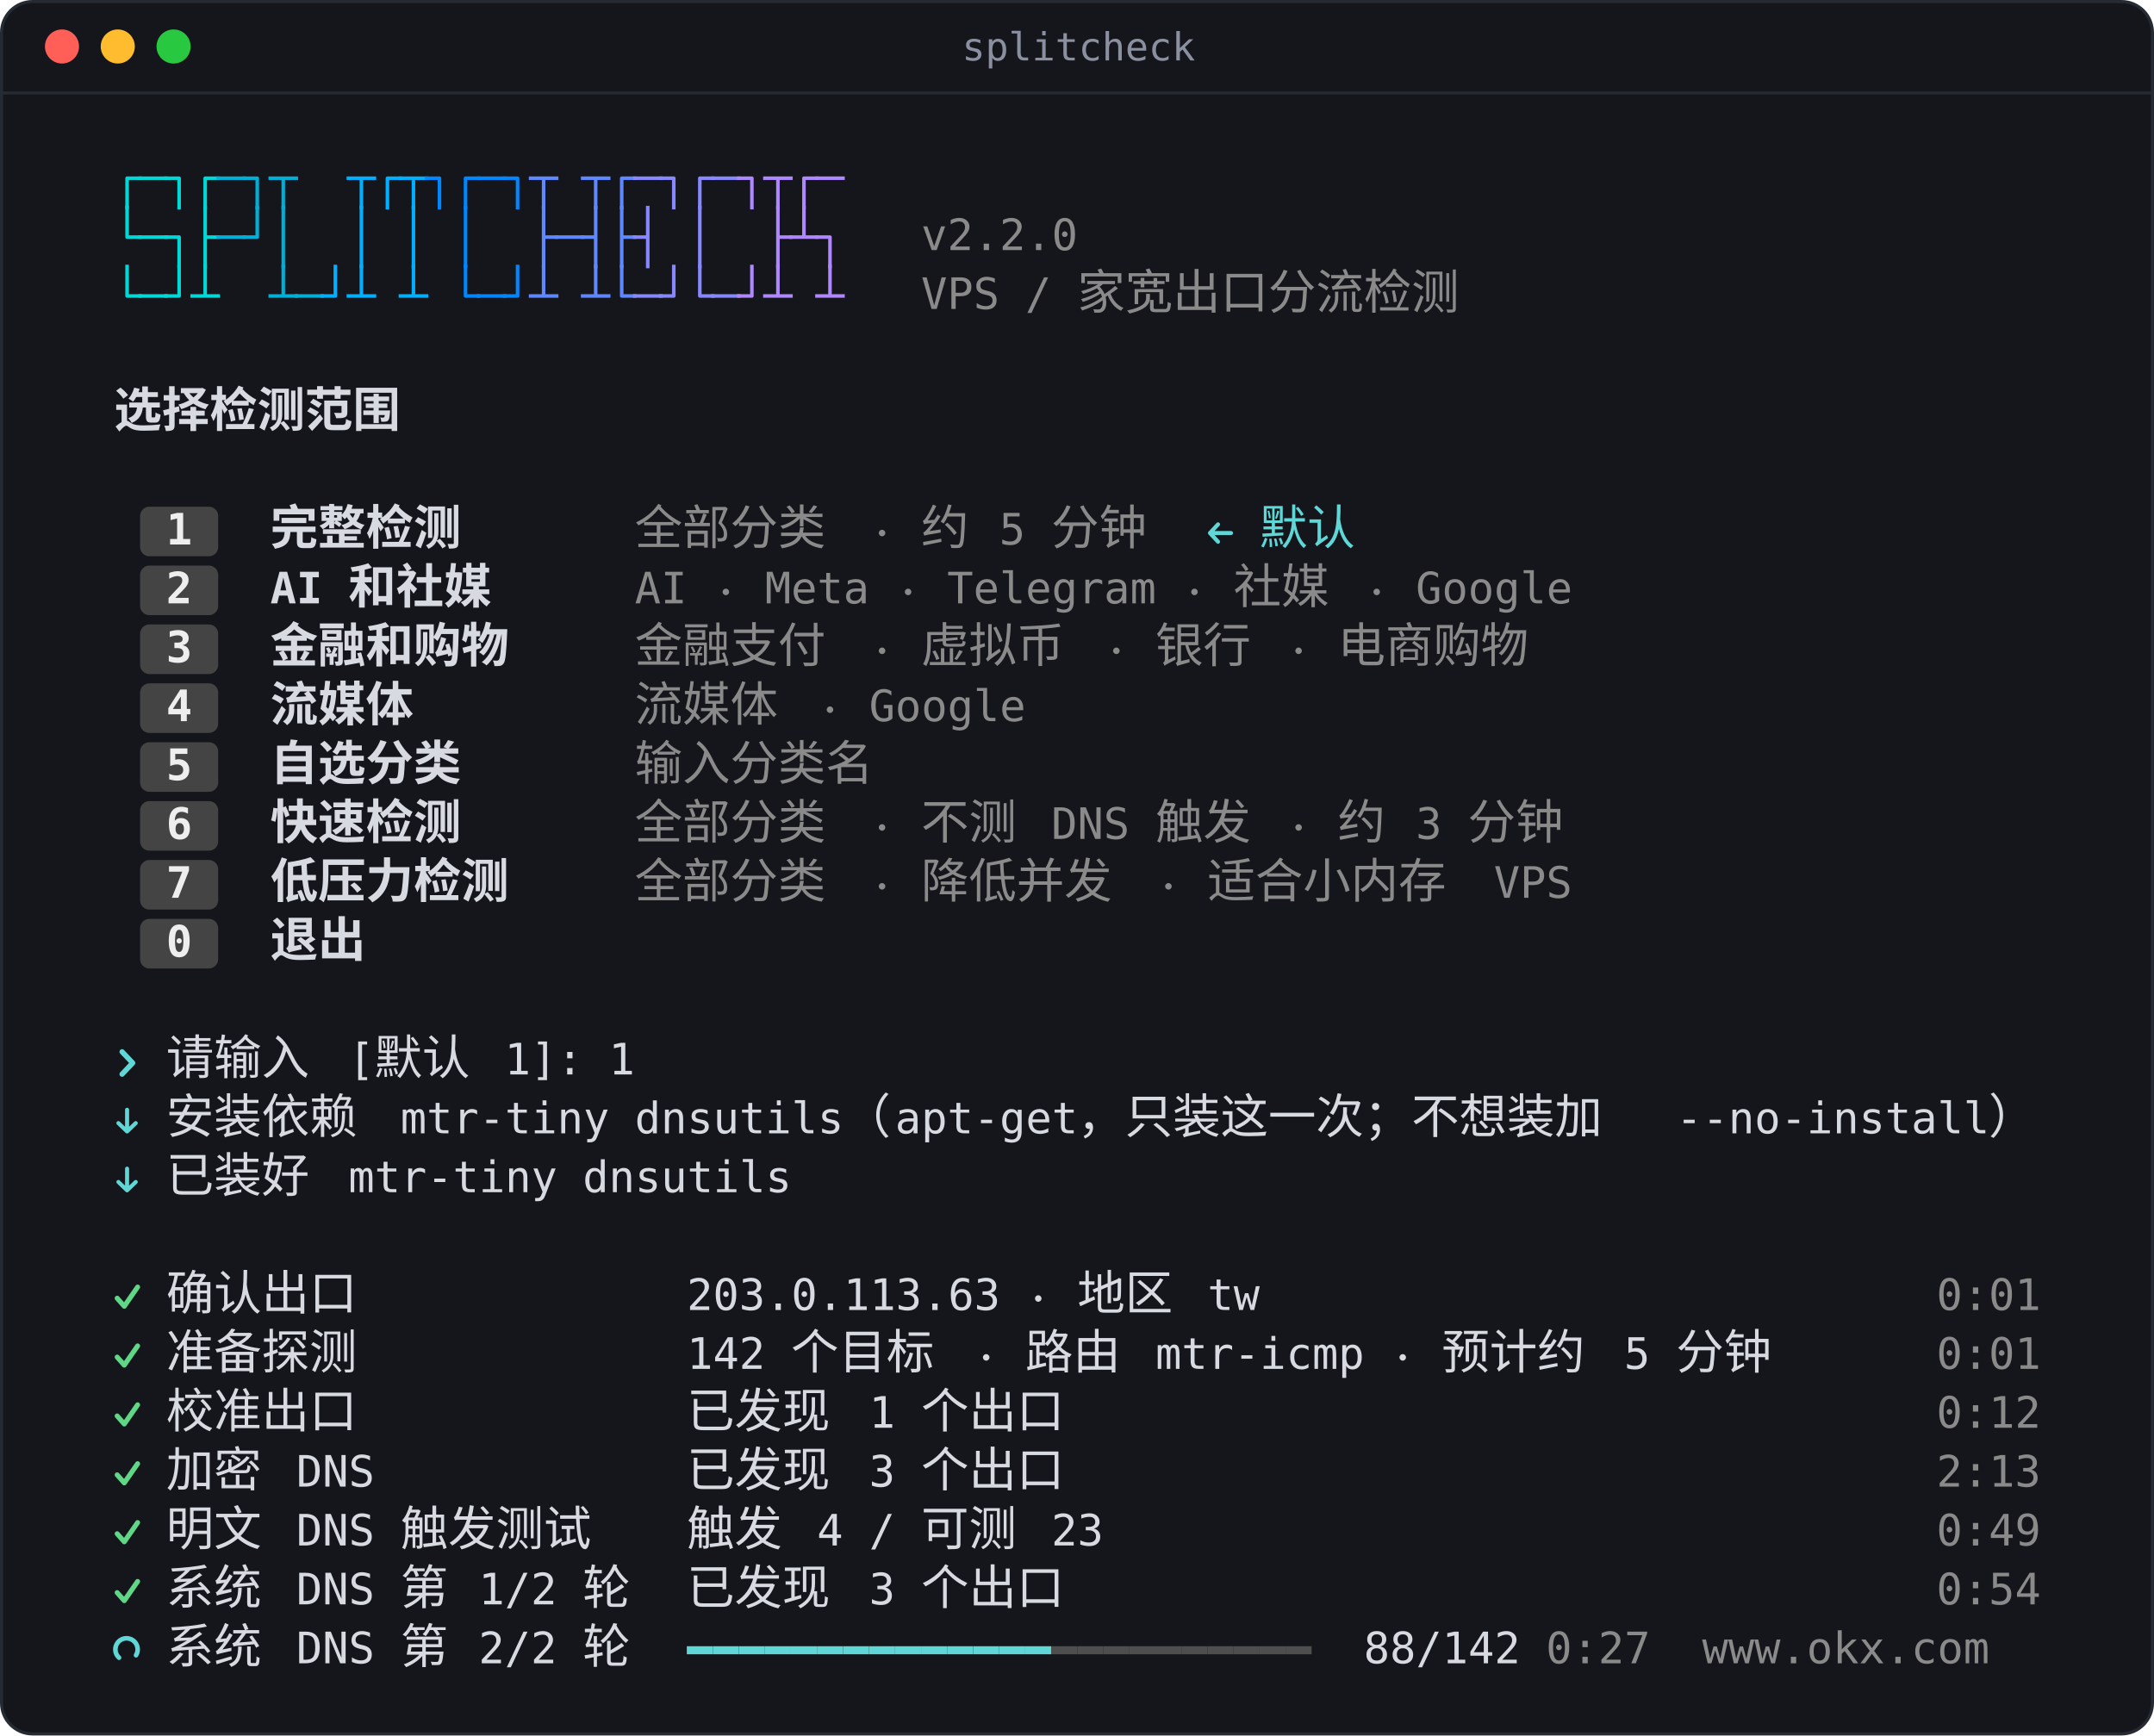
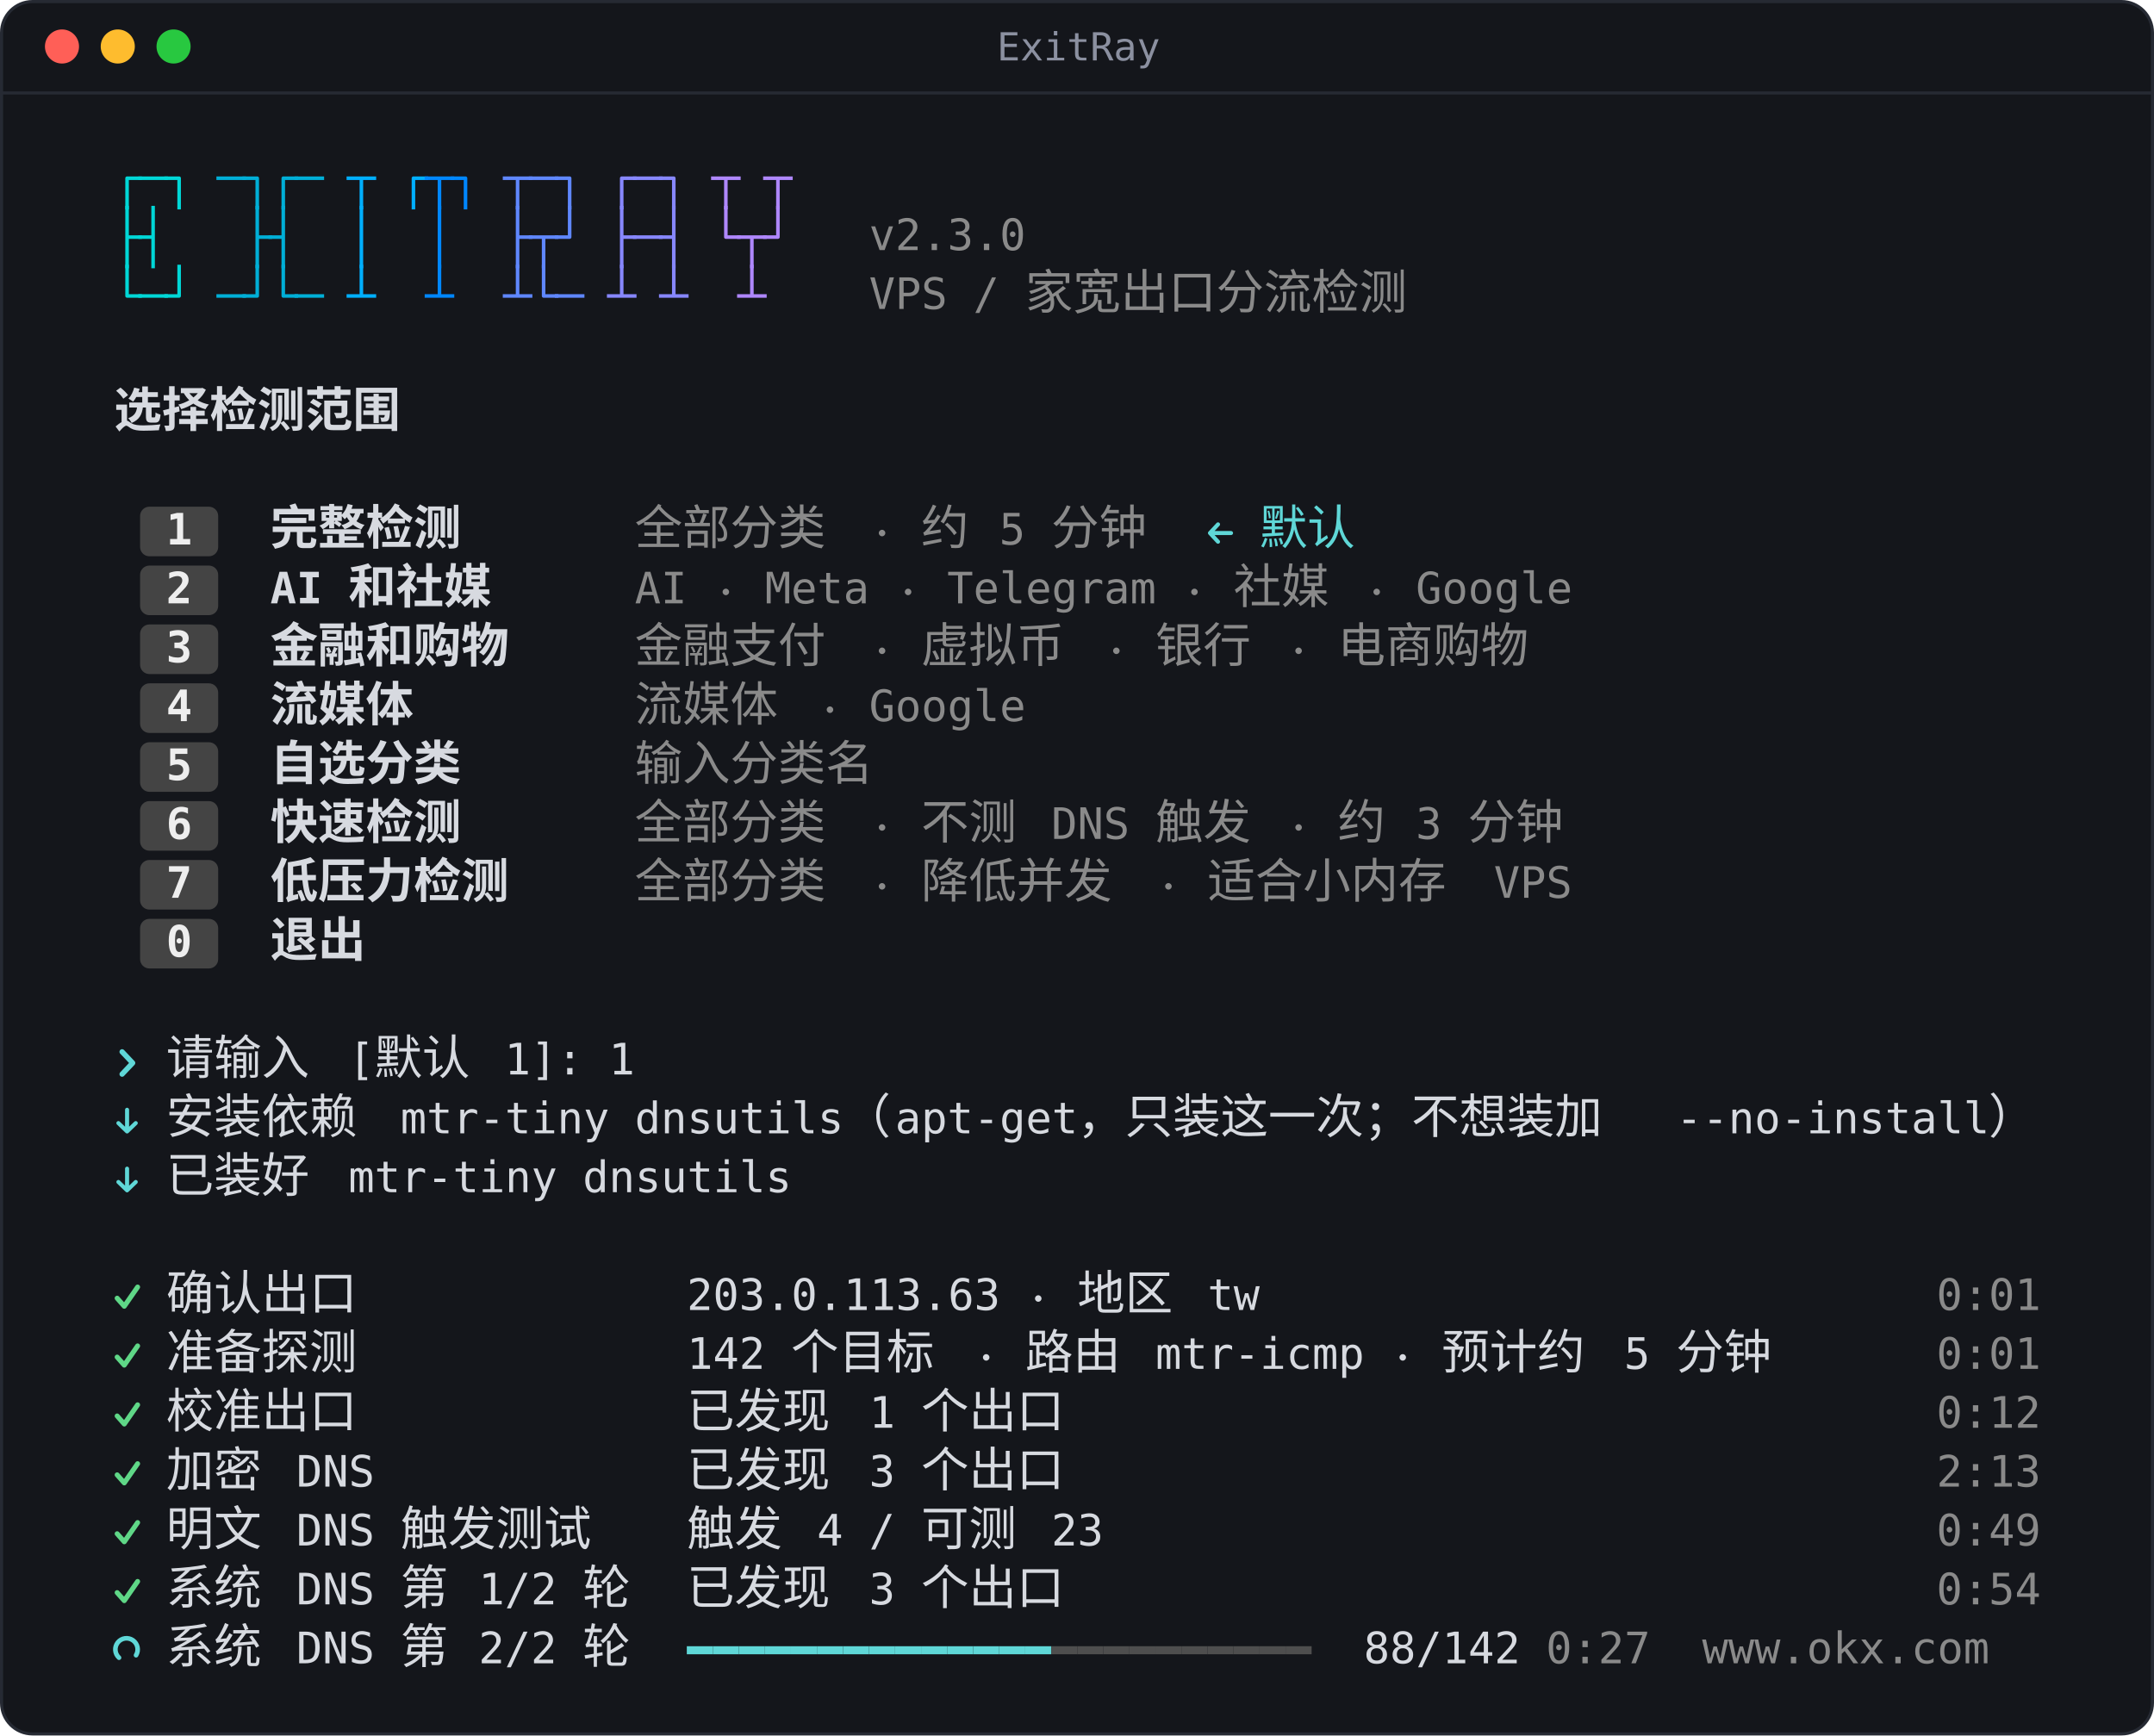
<svg xmlns="http://www.w3.org/2000/svg" width="695" height="560" viewBox="0 0 695 560" font-family="ui-monospace,'Cascadia Mono','SF Mono',Menlo,Consolas,'DejaVu Sans Mono','Liberation Mono','PingFang SC','Hiragino Sans GB','Microsoft YaHei','Noto Sans CJK SC','Source Han Sans SC','WenQuanYi Micro Hei',monospace" font-size="14">
  <rect x="0.5" y="0.5" width="694" height="559" rx="10" fill="#14161b" stroke="#262a33" />
  <path d="M0.5,30H694.7" stroke="#262a33" />
  <circle cx="20" cy="15.0" r="5.5" fill="#ff5f57" />
  <circle cx="38" cy="15.0" r="5.5" fill="#febc2e" />
  <circle cx="56" cy="15.0" r="5.5" fill="#28c840" />
-   <text x="348" y="19.5" text-anchor="middle" fill="#8b90a0" font-size="12.5">splitcheck</text>
+   <text x="348" y="19.5" text-anchor="middle" fill="#8b90a0" font-size="12.5">ExitRay</text>
  <path d="M45.20,57.50L41.00,57.50L41.00,67.00" fill="none" stroke="#00d7d7" stroke-width="1.15" stroke-linecap="square" stroke-linejoin="round" />
  <path d="M45.20,57.50L53.60,57.50" fill="none" stroke="#00d7d7" stroke-width="1.15" stroke-linecap="square" stroke-linejoin="round" />
  <path d="M53.60,57.50L57.80,57.50L57.80,67.00" fill="none" stroke="#00d7d7" stroke-width="1.15" stroke-linecap="square" stroke-linejoin="round" />
-   <path d="M70.40,57.50L66.20,57.50L66.20,67.00" fill="none" stroke="#00d7d7" stroke-width="1.15" stroke-linecap="square" stroke-linejoin="round" />
  <path d="M70.40,57.50L78.80,57.50" fill="none" stroke="#00afd7" stroke-width="1.15" stroke-linecap="square" stroke-linejoin="round" />
  <path d="M78.80,57.50L83.00,57.50L83.00,67.00" fill="none" stroke="#00afd7" stroke-width="1.15" stroke-linecap="square" stroke-linejoin="round" />
-   <path d="M87.20,57.50L95.60,57.50M91.40,57.50L91.40,67.00" fill="none" stroke="#00afd7" stroke-width="1.15" stroke-linecap="square" stroke-linejoin="round" />
+   <path d="M95.60,57.50L91.40,57.50L91.40,67.00" fill="none" stroke="#00afd7" stroke-width="1.15" stroke-linecap="square" stroke-linejoin="round" />
+   <path d="M95.60,57.50L104.00,57.50" fill="none" stroke="#00afd7" stroke-width="1.15" stroke-linecap="square" stroke-linejoin="round" />
  <path d="M112.40,57.50L120.80,57.50M116.60,57.50L116.60,67.00" fill="none" stroke="#00afff" stroke-width="1.15" stroke-linecap="square" stroke-linejoin="round" />
-   <path d="M129.20,57.50L125.00,57.50L125.00,67.00" fill="none" stroke="#00afff" stroke-width="1.15" stroke-linecap="square" stroke-linejoin="round" />
-   <path d="M129.20,57.50L137.60,57.50M133.40,57.50L133.40,67.00" fill="none" stroke="#00afff" stroke-width="1.15" stroke-linecap="square" stroke-linejoin="round" />
-   <path d="M137.60,57.50L141.80,57.50L141.80,67.00" fill="none" stroke="#0087ff" stroke-width="1.15" stroke-linecap="square" stroke-linejoin="round" />
-   <path d="M154.40,57.50L150.20,57.50L150.20,67.00" fill="none" stroke="#0087ff" stroke-width="1.15" stroke-linecap="square" stroke-linejoin="round" />
-   <path d="M154.40,57.50L162.80,57.50" fill="none" stroke="#0087ff" stroke-width="1.15" stroke-linecap="square" stroke-linejoin="round" />
-   <path d="M162.80,57.50L167.00,57.50L167.00,67.00" fill="none" stroke="#0087ff" stroke-width="1.15" stroke-linecap="square" stroke-linejoin="round" />
-   <path d="M171.20,57.50L179.60,57.50M175.40,57.50L175.40,67.00" fill="none" stroke="#5f87ff" stroke-width="1.15" stroke-linecap="square" stroke-linejoin="round" />
-   <path d="M188.00,57.50L196.40,57.50M192.20,57.50L192.20,67.00" fill="none" stroke="#5f87ff" stroke-width="1.15" stroke-linecap="square" stroke-linejoin="round" />
-   <path d="M204.80,57.50L200.60,57.50L200.60,67.00" fill="none" stroke="#5f87ff" stroke-width="1.15" stroke-linecap="square" stroke-linejoin="round" />
+   <path d="M137.60,57.50L133.40,57.50L133.40,67.00" fill="none" stroke="#00afff" stroke-width="1.15" stroke-linecap="square" stroke-linejoin="round" />
+   <path d="M137.60,57.50L146.00,57.50M141.80,57.50L141.80,67.00" fill="none" stroke="#0087ff" stroke-width="1.15" stroke-linecap="square" stroke-linejoin="round" />
+   <path d="M146.00,57.50L150.20,57.50L150.20,67.00" fill="none" stroke="#0087ff" stroke-width="1.15" stroke-linecap="square" stroke-linejoin="round" />
+   <path d="M162.80,57.50L171.20,57.50M167.00,57.50L167.00,67.00" fill="none" stroke="#5f87ff" stroke-width="1.15" stroke-linecap="square" stroke-linejoin="round" />
+   <path d="M171.20,57.50L179.60,57.50" fill="none" stroke="#5f87ff" stroke-width="1.15" stroke-linecap="square" stroke-linejoin="round" />
+   <path d="M179.60,57.50L183.80,57.50L183.80,67.00" fill="none" stroke="#5f87ff" stroke-width="1.15" stroke-linecap="square" stroke-linejoin="round" />
+   <path d="M204.80,57.50L200.60,57.50L200.60,67.00" fill="none" stroke="#8787ff" stroke-width="1.15" stroke-linecap="square" stroke-linejoin="round" />
  <path d="M204.80,57.50L213.20,57.50" fill="none" stroke="#8787ff" stroke-width="1.15" stroke-linecap="square" stroke-linejoin="round" />
  <path d="M213.20,57.50L217.40,57.50L217.40,67.00" fill="none" stroke="#8787ff" stroke-width="1.15" stroke-linecap="square" stroke-linejoin="round" />
-   <path d="M230.00,57.50L225.80,57.50L225.80,67.00" fill="none" stroke="#8787ff" stroke-width="1.15" stroke-linecap="square" stroke-linejoin="round" />
-   <path d="M230.00,57.50L238.40,57.50" fill="none" stroke="#8787ff" stroke-width="1.15" stroke-linecap="square" stroke-linejoin="round" />
-   <path d="M238.40,57.50L242.60,57.50L242.60,67.00" fill="none" stroke="#af87ff" stroke-width="1.15" stroke-linecap="square" stroke-linejoin="round" />
+   <path d="M230.00,57.50L238.40,57.50M234.20,57.50L234.20,67.00" fill="none" stroke="#af87ff" stroke-width="1.15" stroke-linecap="square" stroke-linejoin="round" />
  <path d="M246.80,57.50L255.20,57.50M251.00,57.50L251.00,67.00" fill="none" stroke="#af87ff" stroke-width="1.15" stroke-linecap="square" stroke-linejoin="round" />
-   <path d="M263.60,57.50L259.40,57.50L259.40,67.00" fill="none" stroke="#af87ff" stroke-width="1.15" stroke-linecap="square" stroke-linejoin="round" />
-   <path d="M263.60,57.50L272.00,57.50" fill="none" stroke="#af87ff" stroke-width="1.15" stroke-linecap="square" stroke-linejoin="round" />
-   <path d="M41.00,67.00L41.00,76.50L45.20,76.50" fill="none" stroke="#00d7d7" stroke-width="1.15" stroke-linecap="square" stroke-linejoin="round" />
-   <path d="M45.20,76.50L53.60,76.50" fill="none" stroke="#00d7d7" stroke-width="1.15" stroke-linecap="square" stroke-linejoin="round" />
-   <path d="M53.60,76.50L57.80,76.50L57.80,86.00" fill="none" stroke="#00d7d7" stroke-width="1.15" stroke-linecap="square" stroke-linejoin="round" />
-   <path d="M66.20,67.00L66.20,86.00M66.20,76.50L70.40,76.50" fill="none" stroke="#00d7d7" stroke-width="1.15" stroke-linecap="square" stroke-linejoin="round" />
-   <path d="M70.40,76.50L78.80,76.50" fill="none" stroke="#00afd7" stroke-width="1.15" stroke-linecap="square" stroke-linejoin="round" />
-   <path d="M83.00,67.00L83.00,76.50L78.80,76.50" fill="none" stroke="#00afd7" stroke-width="1.15" stroke-linecap="square" stroke-linejoin="round" />
-   <path d="M91.40,67.00L91.40,86.00" fill="none" stroke="#00afd7" stroke-width="1.15" stroke-linecap="square" stroke-linejoin="round" />
+   <path d="M41.00,67.00L41.00,86.00M41.00,76.50L45.20,76.50" fill="none" stroke="#00d7d7" stroke-width="1.15" stroke-linecap="square" stroke-linejoin="round" />
+   <path d="M49.40,67.00L49.40,86.00M49.40,76.50L45.20,76.50" fill="none" stroke="#00d7d7" stroke-width="1.15" stroke-linecap="square" stroke-linejoin="round" />
+   <path d="M83.00,67.00L83.00,86.00M83.00,76.50L87.20,76.50" fill="none" stroke="#00afd7" stroke-width="1.15" stroke-linecap="square" stroke-linejoin="round" />
+   <path d="M91.40,67.00L91.40,86.00M91.40,76.50L87.20,76.50" fill="none" stroke="#00afd7" stroke-width="1.15" stroke-linecap="square" stroke-linejoin="round" />
  <path d="M116.60,67.00L116.60,86.00" fill="none" stroke="#00afff" stroke-width="1.15" stroke-linecap="square" stroke-linejoin="round" />
-   <path d="M133.40,67.00L133.40,86.00" fill="none" stroke="#00afff" stroke-width="1.15" stroke-linecap="square" stroke-linejoin="round" />
-   <path d="M150.20,67.00L150.20,86.00" fill="none" stroke="#0087ff" stroke-width="1.15" stroke-linecap="square" stroke-linejoin="round" />
-   <path d="M175.40,67.00L175.40,86.00M175.40,76.50L179.60,76.50" fill="none" stroke="#5f87ff" stroke-width="1.15" stroke-linecap="square" stroke-linejoin="round" />
-   <path d="M179.60,76.50L188.00,76.50" fill="none" stroke="#5f87ff" stroke-width="1.15" stroke-linecap="square" stroke-linejoin="round" />
-   <path d="M192.20,67.00L192.20,86.00M192.20,76.50L188.00,76.50" fill="none" stroke="#5f87ff" stroke-width="1.15" stroke-linecap="square" stroke-linejoin="round" />
-   <path d="M200.60,67.00L200.60,86.00M200.60,76.50L204.80,76.50" fill="none" stroke="#5f87ff" stroke-width="1.15" stroke-linecap="square" stroke-linejoin="round" />
-   <path d="M209.00,67.00L209.00,86.00M209.00,76.50L204.80,76.50" fill="none" stroke="#8787ff" stroke-width="1.15" stroke-linecap="square" stroke-linejoin="round" />
-   <path d="M225.80,67.00L225.80,86.00" fill="none" stroke="#8787ff" stroke-width="1.15" stroke-linecap="square" stroke-linejoin="round" />
-   <path d="M251.00,67.00L251.00,86.00M251.00,76.50L255.20,76.50" fill="none" stroke="#af87ff" stroke-width="1.15" stroke-linecap="square" stroke-linejoin="round" />
-   <path d="M255.20,76.50L263.60,76.50M259.40,76.50L259.40,67.00" fill="none" stroke="#af87ff" stroke-width="1.15" stroke-linecap="square" stroke-linejoin="round" />
-   <path d="M263.60,76.50L267.80,76.50L267.80,86.00" fill="none" stroke="#af87ff" stroke-width="1.15" stroke-linecap="square" stroke-linejoin="round" />
-   <text x="297.2" y="80.7" textLength="50.4" lengthAdjust="spacing" fill="#8a8a8a">v2.2.0</text>
+   <path d="M141.80,67.00L141.80,86.00" fill="none" stroke="#0087ff" stroke-width="1.15" stroke-linecap="square" stroke-linejoin="round" />
+   <path d="M167.00,67.00L167.00,86.00M167.00,76.50L171.20,76.50" fill="none" stroke="#5f87ff" stroke-width="1.15" stroke-linecap="square" stroke-linejoin="round" />
+   <path d="M171.20,76.50L179.60,76.50M175.40,76.50L175.40,86.00" fill="none" stroke="#5f87ff" stroke-width="1.15" stroke-linecap="square" stroke-linejoin="round" />
+   <path d="M183.80,67.00L183.80,76.50L179.60,76.50" fill="none" stroke="#5f87ff" stroke-width="1.15" stroke-linecap="square" stroke-linejoin="round" />
+   <path d="M200.60,67.00L200.60,86.00M200.60,76.50L204.80,76.50" fill="none" stroke="#8787ff" stroke-width="1.15" stroke-linecap="square" stroke-linejoin="round" />
+   <path d="M204.80,76.50L213.20,76.50" fill="none" stroke="#8787ff" stroke-width="1.15" stroke-linecap="square" stroke-linejoin="round" />
+   <path d="M217.40,67.00L217.40,86.00M217.40,76.50L213.20,76.50" fill="none" stroke="#8787ff" stroke-width="1.15" stroke-linecap="square" stroke-linejoin="round" />
+   <path d="M234.20,67.00L234.20,76.50L238.40,76.50" fill="none" stroke="#af87ff" stroke-width="1.15" stroke-linecap="square" stroke-linejoin="round" />
+   <path d="M238.40,76.50L246.80,76.50M242.60,76.50L242.60,86.00" fill="none" stroke="#af87ff" stroke-width="1.15" stroke-linecap="square" stroke-linejoin="round" />
+   <path d="M251.00,67.00L251.00,76.50L246.80,76.50" fill="none" stroke="#af87ff" stroke-width="1.15" stroke-linecap="square" stroke-linejoin="round" />
+   <text x="280.4" y="80.7" textLength="50.4" lengthAdjust="spacing" fill="#8a8a8a">v2.3.0</text>
  <path d="M41.00,86.00L41.00,95.50L45.20,95.50" fill="none" stroke="#00d7d7" stroke-width="1.15" stroke-linecap="square" stroke-linejoin="round" />
  <path d="M45.20,95.50L53.60,95.50" fill="none" stroke="#00d7d7" stroke-width="1.15" stroke-linecap="square" stroke-linejoin="round" />
  <path d="M57.80,86.00L57.80,95.50L53.60,95.50" fill="none" stroke="#00d7d7" stroke-width="1.15" stroke-linecap="square" stroke-linejoin="round" />
-   <path d="M62.00,95.50L70.40,95.50M66.20,95.50L66.20,86.00" fill="none" stroke="#00d7d7" stroke-width="1.15" stroke-linecap="square" stroke-linejoin="round" />
-   <path d="M87.20,95.50L95.60,95.50M91.40,95.50L91.40,86.00" fill="none" stroke="#00afd7" stroke-width="1.15" stroke-linecap="square" stroke-linejoin="round" />
+   <path d="M70.40,95.50L78.80,95.50" fill="none" stroke="#00afd7" stroke-width="1.15" stroke-linecap="square" stroke-linejoin="round" />
+   <path d="M83.00,86.00L83.00,95.50L78.80,95.50" fill="none" stroke="#00afd7" stroke-width="1.15" stroke-linecap="square" stroke-linejoin="round" />
+   <path d="M91.40,86.00L91.40,95.50L95.60,95.50" fill="none" stroke="#00afd7" stroke-width="1.15" stroke-linecap="square" stroke-linejoin="round" />
  <path d="M95.60,95.50L104.00,95.50" fill="none" stroke="#00afd7" stroke-width="1.15" stroke-linecap="square" stroke-linejoin="round" />
-   <path d="M108.20,86.00L108.20,95.50L104.00,95.50" fill="none" stroke="#00afff" stroke-width="1.15" stroke-linecap="square" stroke-linejoin="round" />
  <path d="M112.40,95.50L120.80,95.50M116.60,95.50L116.60,86.00" fill="none" stroke="#00afff" stroke-width="1.15" stroke-linecap="square" stroke-linejoin="round" />
-   <path d="M129.20,95.50L137.60,95.50M133.40,95.50L133.40,86.00" fill="none" stroke="#00afff" stroke-width="1.15" stroke-linecap="square" stroke-linejoin="round" />
-   <path d="M150.20,86.00L150.20,95.50L154.40,95.50" fill="none" stroke="#0087ff" stroke-width="1.15" stroke-linecap="square" stroke-linejoin="round" />
-   <path d="M154.40,95.50L162.80,95.50" fill="none" stroke="#0087ff" stroke-width="1.15" stroke-linecap="square" stroke-linejoin="round" />
-   <path d="M167.00,86.00L167.00,95.50L162.80,95.50" fill="none" stroke="#0087ff" stroke-width="1.15" stroke-linecap="square" stroke-linejoin="round" />
-   <path d="M171.20,95.50L179.60,95.50M175.40,95.50L175.40,86.00" fill="none" stroke="#5f87ff" stroke-width="1.15" stroke-linecap="square" stroke-linejoin="round" />
-   <path d="M188.00,95.50L196.40,95.50M192.20,95.50L192.20,86.00" fill="none" stroke="#5f87ff" stroke-width="1.15" stroke-linecap="square" stroke-linejoin="round" />
-   <path d="M200.60,86.00L200.60,95.50L204.80,95.50" fill="none" stroke="#5f87ff" stroke-width="1.15" stroke-linecap="square" stroke-linejoin="round" />
-   <path d="M204.80,95.50L213.20,95.50" fill="none" stroke="#8787ff" stroke-width="1.15" stroke-linecap="square" stroke-linejoin="round" />
-   <path d="M217.40,86.00L217.40,95.50L213.20,95.50" fill="none" stroke="#8787ff" stroke-width="1.15" stroke-linecap="square" stroke-linejoin="round" />
-   <path d="M225.80,86.00L225.80,95.50L230.00,95.50" fill="none" stroke="#8787ff" stroke-width="1.15" stroke-linecap="square" stroke-linejoin="round" />
-   <path d="M230.00,95.50L238.40,95.50" fill="none" stroke="#8787ff" stroke-width="1.15" stroke-linecap="square" stroke-linejoin="round" />
-   <path d="M242.60,86.00L242.60,95.50L238.40,95.50" fill="none" stroke="#af87ff" stroke-width="1.15" stroke-linecap="square" stroke-linejoin="round" />
-   <path d="M246.80,95.50L255.20,95.50M251.00,95.50L251.00,86.00" fill="none" stroke="#af87ff" stroke-width="1.15" stroke-linecap="square" stroke-linejoin="round" />
-   <path d="M263.60,95.50L272.00,95.50M267.80,95.50L267.80,86.00" fill="none" stroke="#af87ff" stroke-width="1.15" stroke-linecap="square" stroke-linejoin="round" />
-   <text x="297.2" y="99.7" textLength="25.2" lengthAdjust="spacing" fill="#8a8a8a">VPS</text>
-   <text x="330.8" y="99.7" textLength="8.4" lengthAdjust="spacing" fill="#8a8a8a">/</text>
-   <text x="347.6" y="99.7" textLength="134.4" lengthAdjust="spacing" fill="#8a8a8a" font-size="15.4">家宽出口分流检测</text>
+   <path d="M137.60,95.50L146.00,95.50M141.80,95.50L141.80,86.00" fill="none" stroke="#0087ff" stroke-width="1.15" stroke-linecap="square" stroke-linejoin="round" />
+   <path d="M162.80,95.50L171.20,95.50M167.00,95.50L167.00,86.00" fill="none" stroke="#5f87ff" stroke-width="1.15" stroke-linecap="square" stroke-linejoin="round" />
+   <path d="M175.40,86.00L175.40,95.50L179.60,95.50" fill="none" stroke="#5f87ff" stroke-width="1.15" stroke-linecap="square" stroke-linejoin="round" />
+   <path d="M179.60,95.50L188.00,95.50" fill="none" stroke="#5f87ff" stroke-width="1.15" stroke-linecap="square" stroke-linejoin="round" />
+   <path d="M196.40,95.50L204.80,95.50M200.60,95.50L200.60,86.00" fill="none" stroke="#8787ff" stroke-width="1.15" stroke-linecap="square" stroke-linejoin="round" />
+   <path d="M213.20,95.50L221.60,95.50M217.40,95.50L217.40,86.00" fill="none" stroke="#8787ff" stroke-width="1.15" stroke-linecap="square" stroke-linejoin="round" />
+   <path d="M238.40,95.50L246.80,95.50M242.60,95.50L242.60,86.00" fill="none" stroke="#af87ff" stroke-width="1.15" stroke-linecap="square" stroke-linejoin="round" />
+   <text x="280.4" y="99.7" textLength="25.2" lengthAdjust="spacing" fill="#8a8a8a">VPS</text>
+   <text x="314.0" y="99.7" textLength="8.4" lengthAdjust="spacing" fill="#8a8a8a">/</text>
+   <text x="330.8" y="99.7" textLength="134.4" lengthAdjust="spacing" fill="#8a8a8a" font-size="15.4">家宽出口分流检测</text>
  <text x="36.8" y="137.7" textLength="100.8" lengthAdjust="spacing" fill="#d7dae0" font-size="15.4" font-weight="700">选择检测范围</text>
  <rect x="45.2" y="163.5" width="25.2" height="16" rx="3" fill="#444444" />
  <text x="53.6" y="175.7" textLength="8.4" lengthAdjust="spacing" fill="#eeeeee" font-weight="700">1</text>
  <text x="87.2" y="175.7" textLength="67.2" lengthAdjust="spacing" fill="#d7dae0" font-size="15.4" font-weight="700">完整检测</text>
  <text x="204.8" y="175.7" textLength="67.2" lengthAdjust="spacing" fill="#8a8a8a" font-size="15.4">全部分类</text>
  <circle cx="284.60" cy="172.00" r="1.05" fill="#8a8a8a" />
  <text x="297.2" y="175.7" textLength="16.8" lengthAdjust="spacing" fill="#8a8a8a" font-size="15.4">约</text>
  <text x="322.4" y="175.7" textLength="8.4" lengthAdjust="spacing" fill="#8a8a8a">5</text>
  <text x="339.2" y="175.7" textLength="33.6" lengthAdjust="spacing" fill="#8a8a8a" font-size="15.4">分钟</text>
  <path d="M397.20,172.00L390.40,172.00M393.00,169.20L390.40,172.00L393.00,174.80" stroke-width="1.3" fill="none" stroke="#5fd7d7" stroke-linecap="round" stroke-linejoin="round" />
  <text x="406.4" y="175.7" textLength="33.6" lengthAdjust="spacing" fill="#5fd7d7" font-size="15.4">默认</text>
  <rect x="45.2" y="182.5" width="25.2" height="16" rx="3" fill="#444444" />
  <text x="53.6" y="194.7" textLength="8.4" lengthAdjust="spacing" fill="#eeeeee" font-weight="700">2</text>
  <text x="87.2" y="194.7" textLength="16.8" lengthAdjust="spacing" fill="#d7dae0" font-weight="700">AI</text>
  <text x="112.4" y="194.7" textLength="50.4" lengthAdjust="spacing" fill="#d7dae0" font-size="15.4" font-weight="700">和社媒</text>
  <text x="204.8" y="194.7" textLength="16.8" lengthAdjust="spacing" fill="#8a8a8a">AI</text>
  <circle cx="234.20" cy="191.00" r="1.05" fill="#8a8a8a" />
  <text x="246.8" y="194.7" textLength="33.6" lengthAdjust="spacing" fill="#8a8a8a">Meta</text>
  <circle cx="293.00" cy="191.00" r="1.05" fill="#8a8a8a" />
  <text x="305.6" y="194.7" textLength="67.2" lengthAdjust="spacing" fill="#8a8a8a">Telegram</text>
  <circle cx="385.40" cy="191.00" r="1.05" fill="#8a8a8a" />
  <text x="398.0" y="194.7" textLength="33.6" lengthAdjust="spacing" fill="#8a8a8a" font-size="15.4">社媒</text>
  <circle cx="444.20" cy="191.00" r="1.05" fill="#8a8a8a" />
  <text x="456.8" y="194.7" textLength="50.4" lengthAdjust="spacing" fill="#8a8a8a">Google</text>
  <rect x="45.2" y="201.5" width="25.2" height="16" rx="3" fill="#444444" />
  <text x="53.6" y="213.7" textLength="8.4" lengthAdjust="spacing" fill="#eeeeee" font-weight="700">3</text>
  <text x="87.2" y="213.7" textLength="84.0" lengthAdjust="spacing" fill="#d7dae0" font-size="15.4" font-weight="700">金融和购物</text>
  <text x="204.8" y="213.7" textLength="67.2" lengthAdjust="spacing" fill="#8a8a8a" font-size="15.4">金融支付</text>
  <circle cx="284.60" cy="210.00" r="1.05" fill="#8a8a8a" />
  <text x="297.2" y="213.7" textLength="50.4" lengthAdjust="spacing" fill="#8a8a8a" font-size="15.4">虚拟币</text>
  <circle cx="360.20" cy="210.00" r="1.05" fill="#8a8a8a" />
  <text x="372.8" y="213.7" textLength="33.6" lengthAdjust="spacing" fill="#8a8a8a" font-size="15.4">银行</text>
  <circle cx="419.00" cy="210.00" r="1.05" fill="#8a8a8a" />
  <text x="431.6" y="213.7" textLength="67.2" lengthAdjust="spacing" fill="#8a8a8a" font-size="15.4">电商购物</text>
  <rect x="45.2" y="220.5" width="25.2" height="16" rx="3" fill="#444444" />
  <text x="53.6" y="232.7" textLength="8.4" lengthAdjust="spacing" fill="#eeeeee" font-weight="700">4</text>
  <text x="87.2" y="232.7" textLength="50.4" lengthAdjust="spacing" fill="#d7dae0" font-size="15.4" font-weight="700">流媒体</text>
  <text x="204.8" y="232.7" textLength="50.4" lengthAdjust="spacing" fill="#8a8a8a" font-size="15.4">流媒体</text>
  <circle cx="267.80" cy="229.00" r="1.05" fill="#8a8a8a" />
  <text x="280.4" y="232.7" textLength="50.4" lengthAdjust="spacing" fill="#8a8a8a">Google</text>
  <rect x="45.2" y="239.5" width="25.2" height="16" rx="3" fill="#444444" />
  <text x="53.6" y="251.7" textLength="8.4" lengthAdjust="spacing" fill="#eeeeee" font-weight="700">5</text>
  <text x="87.2" y="251.7" textLength="67.2" lengthAdjust="spacing" fill="#d7dae0" font-size="15.4" font-weight="700">自选分类</text>
  <text x="204.8" y="251.7" textLength="84.0" lengthAdjust="spacing" fill="#8a8a8a" font-size="15.4">输入分类名</text>
  <rect x="45.2" y="258.5" width="25.2" height="16" rx="3" fill="#444444" />
  <text x="53.6" y="270.7" textLength="8.4" lengthAdjust="spacing" fill="#eeeeee" font-weight="700">6</text>
  <text x="87.2" y="270.7" textLength="67.2" lengthAdjust="spacing" fill="#d7dae0" font-size="15.4" font-weight="700">快速检测</text>
  <text x="204.8" y="270.7" textLength="67.2" lengthAdjust="spacing" fill="#8a8a8a" font-size="15.4">全部分类</text>
  <circle cx="284.60" cy="267.00" r="1.05" fill="#8a8a8a" />
  <text x="297.2" y="270.7" textLength="33.6" lengthAdjust="spacing" fill="#8a8a8a" font-size="15.4">不测</text>
  <text x="339.2" y="270.7" textLength="25.2" lengthAdjust="spacing" fill="#8a8a8a">DNS</text>
  <text x="372.8" y="270.7" textLength="33.6" lengthAdjust="spacing" fill="#8a8a8a" font-size="15.4">触发</text>
  <circle cx="419.00" cy="267.00" r="1.05" fill="#8a8a8a" />
  <text x="431.6" y="270.7" textLength="16.8" lengthAdjust="spacing" fill="#8a8a8a" font-size="15.4">约</text>
  <text x="456.8" y="270.7" textLength="8.4" lengthAdjust="spacing" fill="#8a8a8a">3</text>
  <text x="473.6" y="270.7" textLength="33.6" lengthAdjust="spacing" fill="#8a8a8a" font-size="15.4">分钟</text>
  <rect x="45.2" y="277.5" width="25.2" height="16" rx="3" fill="#444444" />
  <text x="53.6" y="289.7" textLength="8.4" lengthAdjust="spacing" fill="#eeeeee" font-weight="700">7</text>
  <text x="87.2" y="289.7" textLength="84.0" lengthAdjust="spacing" fill="#d7dae0" font-size="15.4" font-weight="700">低压力检测</text>
  <text x="204.8" y="289.7" textLength="67.2" lengthAdjust="spacing" fill="#8a8a8a" font-size="15.4">全部分类</text>
  <circle cx="284.60" cy="286.00" r="1.05" fill="#8a8a8a" />
  <text x="297.2" y="289.7" textLength="67.2" lengthAdjust="spacing" fill="#8a8a8a" font-size="15.4">降低并发</text>
  <circle cx="377.00" cy="286.00" r="1.05" fill="#8a8a8a" />
  <text x="389.6" y="289.7" textLength="84.0" lengthAdjust="spacing" fill="#8a8a8a" font-size="15.4">适合小内存</text>
  <text x="482.0" y="289.7" textLength="25.2" lengthAdjust="spacing" fill="#8a8a8a">VPS</text>
  <rect x="45.2" y="296.5" width="25.2" height="16" rx="3" fill="#444444" />
  <text x="53.6" y="308.7" textLength="8.4" lengthAdjust="spacing" fill="#eeeeee" font-weight="700">0</text>
  <text x="87.2" y="308.7" textLength="33.6" lengthAdjust="spacing" fill="#d7dae0" font-size="15.4" font-weight="700">退出</text>
  <path d="M39.40,339.40L42.80,343.00L39.40,346.60" stroke-width="1.7" fill="none" stroke="#5fd7d7" stroke-linecap="round" stroke-linejoin="round" />
  <text x="53.6" y="346.7" textLength="50.4" lengthAdjust="spacing" fill="#d7dae0" font-size="15.4">请输入</text>
  <text x="112.4" y="346.7" textLength="8.4" lengthAdjust="spacing" fill="#d7dae0">[</text>
  <text x="120.8" y="346.7" textLength="33.6" lengthAdjust="spacing" fill="#d7dae0" font-size="15.4">默认</text>
  <text x="162.8" y="346.7" textLength="25.2" lengthAdjust="spacing" fill="#d7dae0">1]:</text>
  <text x="196.4" y="346.7" textLength="8.4" lengthAdjust="spacing" fill="#d7dae0">1</text>
  <path d="M41.00,358.10L41.00,365.10M38.20,362.40L41.00,365.10L43.80,362.40" stroke-width="1.3" fill="none" stroke="#5fd7d7" stroke-linecap="round" stroke-linejoin="round" />
  <text x="53.6" y="365.7" textLength="67.2" lengthAdjust="spacing" fill="#d7dae0" font-size="15.4">安装依赖</text>
  <text x="129.2" y="365.7" textLength="67.2" lengthAdjust="spacing" fill="#d7dae0">mtr-tiny</text>
  <text x="204.8" y="365.7" textLength="67.2" lengthAdjust="spacing" fill="#d7dae0">dnsutils</text>
  <text x="272.0" y="365.7" textLength="16.8" lengthAdjust="spacing" fill="#d7dae0" font-size="15.4">（</text>
  <text x="288.8" y="365.7" textLength="58.8" lengthAdjust="spacing" fill="#d7dae0">apt-get</text>
  <text x="347.6" y="365.7" textLength="184.8" lengthAdjust="spacing" fill="#d7dae0" font-size="15.4">，只装这一次；不想装加</text>
  <text x="540.8" y="365.7" textLength="100.8" lengthAdjust="spacing" fill="#d7dae0">--no-install</text>
  <text x="641.6" y="365.7" textLength="16.8" lengthAdjust="spacing" fill="#d7dae0" font-size="15.4">）</text>
  <path d="M41.00,377.10L41.00,384.10M38.20,381.40L41.00,384.10L43.80,381.40" stroke-width="1.3" fill="none" stroke="#5fd7d7" stroke-linecap="round" stroke-linejoin="round" />
  <text x="53.6" y="384.7" textLength="50.4" lengthAdjust="spacing" fill="#d7dae0" font-size="15.4">已装好</text>
  <text x="112.4" y="384.7" textLength="67.2" lengthAdjust="spacing" fill="#d7dae0">mtr-tiny</text>
  <text x="188.0" y="384.7" textLength="67.2" lengthAdjust="spacing" fill="#d7dae0">dnsutils</text>
  <path d="M37.80,418.90L40.10,421.50L44.40,415.30" stroke-width="1.6" fill="none" stroke="#5fd787" stroke-linecap="round" stroke-linejoin="round" />
  <text x="53.6" y="422.7" textLength="67.2" lengthAdjust="spacing" fill="#d7dae0" font-size="15.4">确认出口</text>
  <text x="221.6" y="422.7" textLength="100.8" lengthAdjust="spacing" fill="#d7dae0">203.0.113.63</text>
  <circle cx="335.00" cy="419.00" r="1.05" fill="#d7dae0" />
  <text x="347.6" y="422.7" textLength="33.6" lengthAdjust="spacing" fill="#d7dae0" font-size="15.4">地区</text>
  <text x="389.6" y="422.7" textLength="16.8" lengthAdjust="spacing" fill="#d7dae0">tw</text>
  <text x="624.8" y="422.7" textLength="33.6" lengthAdjust="spacing" fill="#8a8a8a">0:01</text>
  <path d="M37.80,437.90L40.10,440.50L44.40,434.30" stroke-width="1.6" fill="none" stroke="#5fd787" stroke-linecap="round" stroke-linejoin="round" />
  <text x="53.6" y="441.7" textLength="67.2" lengthAdjust="spacing" fill="#d7dae0" font-size="15.4">准备探测</text>
  <text x="221.6" y="441.7" textLength="25.2" lengthAdjust="spacing" fill="#d7dae0">142</text>
  <text x="255.2" y="441.7" textLength="50.4" lengthAdjust="spacing" fill="#d7dae0" font-size="15.4">个目标</text>
  <circle cx="318.20" cy="438.00" r="1.05" fill="#d7dae0" />
  <text x="330.8" y="441.7" textLength="33.6" lengthAdjust="spacing" fill="#d7dae0" font-size="15.4">路由</text>
  <text x="372.8" y="441.7" textLength="67.2" lengthAdjust="spacing" fill="#d7dae0">mtr-icmp</text>
  <circle cx="452.60" cy="438.00" r="1.05" fill="#d7dae0" />
  <text x="465.2" y="441.7" textLength="50.4" lengthAdjust="spacing" fill="#d7dae0" font-size="15.4">预计约</text>
  <text x="524.0" y="441.7" textLength="8.4" lengthAdjust="spacing" fill="#d7dae0">5</text>
  <text x="540.8" y="441.7" textLength="33.6" lengthAdjust="spacing" fill="#d7dae0" font-size="15.4">分钟</text>
  <text x="624.8" y="441.7" textLength="33.6" lengthAdjust="spacing" fill="#8a8a8a">0:01</text>
  <path d="M37.80,456.90L40.10,459.50L44.40,453.30" stroke-width="1.6" fill="none" stroke="#5fd787" stroke-linecap="round" stroke-linejoin="round" />
  <text x="53.6" y="460.7" textLength="67.2" lengthAdjust="spacing" fill="#d7dae0" font-size="15.4">校准出口</text>
  <text x="221.6" y="460.7" textLength="50.4" lengthAdjust="spacing" fill="#d7dae0" font-size="15.4">已发现</text>
  <text x="280.4" y="460.7" textLength="8.4" lengthAdjust="spacing" fill="#d7dae0">1</text>
  <text x="297.2" y="460.7" textLength="50.4" lengthAdjust="spacing" fill="#d7dae0" font-size="15.4">个出口</text>
  <text x="624.8" y="460.7" textLength="33.6" lengthAdjust="spacing" fill="#8a8a8a">0:12</text>
  <path d="M37.80,475.90L40.10,478.50L44.40,472.30" stroke-width="1.6" fill="none" stroke="#5fd787" stroke-linecap="round" stroke-linejoin="round" />
  <text x="53.6" y="479.7" textLength="33.6" lengthAdjust="spacing" fill="#d7dae0" font-size="15.4">加密</text>
  <text x="95.6" y="479.7" textLength="25.2" lengthAdjust="spacing" fill="#d7dae0">DNS</text>
  <text x="221.6" y="479.7" textLength="50.4" lengthAdjust="spacing" fill="#d7dae0" font-size="15.4">已发现</text>
  <text x="280.4" y="479.7" textLength="8.4" lengthAdjust="spacing" fill="#d7dae0">3</text>
  <text x="297.2" y="479.7" textLength="50.4" lengthAdjust="spacing" fill="#d7dae0" font-size="15.4">个出口</text>
  <text x="624.8" y="479.7" textLength="33.6" lengthAdjust="spacing" fill="#8a8a8a">2:13</text>
  <path d="M37.80,494.90L40.10,497.50L44.40,491.30" stroke-width="1.6" fill="none" stroke="#5fd787" stroke-linecap="round" stroke-linejoin="round" />
  <text x="53.6" y="498.7" textLength="33.6" lengthAdjust="spacing" fill="#d7dae0" font-size="15.4">明文</text>
  <text x="95.6" y="498.7" textLength="25.2" lengthAdjust="spacing" fill="#d7dae0">DNS</text>
  <text x="129.2" y="498.7" textLength="67.2" lengthAdjust="spacing" fill="#d7dae0" font-size="15.4">触发测试</text>
  <text x="221.6" y="498.7" textLength="33.6" lengthAdjust="spacing" fill="#d7dae0" font-size="15.4">触发</text>
  <text x="263.6" y="498.7" textLength="8.4" lengthAdjust="spacing" fill="#d7dae0">4</text>
  <text x="280.4" y="498.7" textLength="8.4" lengthAdjust="spacing" fill="#d7dae0">/</text>
  <text x="297.2" y="498.7" textLength="33.6" lengthAdjust="spacing" fill="#d7dae0" font-size="15.4">可测</text>
  <text x="339.2" y="498.7" textLength="16.8" lengthAdjust="spacing" fill="#d7dae0">23</text>
  <text x="624.8" y="498.7" textLength="33.6" lengthAdjust="spacing" fill="#8a8a8a">0:49</text>
  <path d="M37.80,513.90L40.10,516.50L44.40,510.30" stroke-width="1.6" fill="none" stroke="#5fd787" stroke-linecap="round" stroke-linejoin="round" />
  <text x="53.6" y="517.7" textLength="33.6" lengthAdjust="spacing" fill="#d7dae0" font-size="15.4">系统</text>
  <text x="95.6" y="517.7" textLength="25.2" lengthAdjust="spacing" fill="#d7dae0">DNS</text>
  <text x="129.2" y="517.7" textLength="16.8" lengthAdjust="spacing" fill="#d7dae0" font-size="15.4">第</text>
  <text x="154.4" y="517.7" textLength="25.2" lengthAdjust="spacing" fill="#d7dae0">1/2</text>
  <text x="188.0" y="517.7" textLength="16.8" lengthAdjust="spacing" fill="#d7dae0" font-size="15.4">轮</text>
  <text x="221.6" y="517.7" textLength="50.4" lengthAdjust="spacing" fill="#d7dae0" font-size="15.4">已发现</text>
  <text x="280.4" y="517.7" textLength="8.4" lengthAdjust="spacing" fill="#d7dae0">3</text>
  <text x="297.2" y="517.7" textLength="50.4" lengthAdjust="spacing" fill="#d7dae0" font-size="15.4">个出口</text>
  <text x="624.8" y="517.7" textLength="33.6" lengthAdjust="spacing" fill="#8a8a8a">0:54</text>
  <path d="M38.40,534.90A3.6,3.6 0 1 1 43.90,534.10" stroke-width="1.5" fill="none" stroke="#5fd7d7" stroke-linecap="round" stroke-linejoin="round" />
  <text x="53.6" y="536.7" textLength="33.6" lengthAdjust="spacing" fill="#d7dae0" font-size="15.4">系统</text>
  <text x="95.6" y="536.7" textLength="25.2" lengthAdjust="spacing" fill="#d7dae0">DNS</text>
  <text x="129.2" y="536.7" textLength="16.8" lengthAdjust="spacing" fill="#d7dae0" font-size="15.4">第</text>
  <text x="154.4" y="536.7" textLength="25.2" lengthAdjust="spacing" fill="#d7dae0">2/2</text>
  <text x="188.0" y="536.7" textLength="16.8" lengthAdjust="spacing" fill="#d7dae0" font-size="15.4">轮</text>
  <path d="M221.60,532.50L230.00,532.50" fill="none" stroke="#5fd7d7" stroke-width="2.6" stroke-linecap="butt" stroke-linejoin="round" />
  <path d="M230.00,532.50L238.40,532.50" fill="none" stroke="#5fd7d7" stroke-width="2.6" stroke-linecap="butt" stroke-linejoin="round" />
  <path d="M238.40,532.50L246.80,532.50" fill="none" stroke="#5fd7d7" stroke-width="2.6" stroke-linecap="butt" stroke-linejoin="round" />
  <path d="M246.80,532.50L255.20,532.50" fill="none" stroke="#5fd7d7" stroke-width="2.6" stroke-linecap="butt" stroke-linejoin="round" />
  <path d="M255.20,532.50L263.60,532.50" fill="none" stroke="#5fd7d7" stroke-width="2.6" stroke-linecap="butt" stroke-linejoin="round" />
  <path d="M263.60,532.50L272.00,532.50" fill="none" stroke="#5fd7d7" stroke-width="2.6" stroke-linecap="butt" stroke-linejoin="round" />
  <path d="M272.00,532.50L280.40,532.50" fill="none" stroke="#5fd7d7" stroke-width="2.6" stroke-linecap="butt" stroke-linejoin="round" />
  <path d="M280.40,532.50L288.80,532.50" fill="none" stroke="#5fd7d7" stroke-width="2.6" stroke-linecap="butt" stroke-linejoin="round" />
  <path d="M288.80,532.50L297.20,532.50" fill="none" stroke="#5fd7d7" stroke-width="2.6" stroke-linecap="butt" stroke-linejoin="round" />
  <path d="M297.20,532.50L305.60,532.50" fill="none" stroke="#5fd7d7" stroke-width="2.6" stroke-linecap="butt" stroke-linejoin="round" />
  <path d="M305.60,532.50L314.00,532.50" fill="none" stroke="#5fd7d7" stroke-width="2.6" stroke-linecap="butt" stroke-linejoin="round" />
  <path d="M314.00,532.50L322.40,532.50" fill="none" stroke="#5fd7d7" stroke-width="2.6" stroke-linecap="butt" stroke-linejoin="round" />
  <path d="M322.40,532.50L330.80,532.50" fill="none" stroke="#5fd7d7" stroke-width="2.6" stroke-linecap="butt" stroke-linejoin="round" />
  <path d="M330.80,532.50L339.20,532.50" fill="none" stroke="#5fd7d7" stroke-width="2.6" stroke-linecap="butt" stroke-linejoin="round" />
  <path d="M339.20,532.50L347.60,532.50" fill="none" stroke="#4e4e4e" stroke-width="2.6" stroke-linecap="butt" stroke-linejoin="round" />
  <path d="M347.60,532.50L356.00,532.50" fill="none" stroke="#4e4e4e" stroke-width="2.6" stroke-linecap="butt" stroke-linejoin="round" />
  <path d="M356.00,532.50L364.40,532.50" fill="none" stroke="#4e4e4e" stroke-width="2.6" stroke-linecap="butt" stroke-linejoin="round" />
  <path d="M364.40,532.50L372.80,532.50" fill="none" stroke="#4e4e4e" stroke-width="2.6" stroke-linecap="butt" stroke-linejoin="round" />
  <path d="M372.80,532.50L381.20,532.50" fill="none" stroke="#4e4e4e" stroke-width="2.6" stroke-linecap="butt" stroke-linejoin="round" />
  <path d="M381.20,532.50L389.60,532.50" fill="none" stroke="#4e4e4e" stroke-width="2.6" stroke-linecap="butt" stroke-linejoin="round" />
  <path d="M389.60,532.50L398.00,532.50" fill="none" stroke="#4e4e4e" stroke-width="2.6" stroke-linecap="butt" stroke-linejoin="round" />
  <path d="M398.00,532.50L406.40,532.50" fill="none" stroke="#4e4e4e" stroke-width="2.6" stroke-linecap="butt" stroke-linejoin="round" />
  <path d="M406.40,532.50L414.80,532.50" fill="none" stroke="#4e4e4e" stroke-width="2.6" stroke-linecap="butt" stroke-linejoin="round" />
  <path d="M414.80,532.50L423.20,532.50" fill="none" stroke="#4e4e4e" stroke-width="2.6" stroke-linecap="butt" stroke-linejoin="round" />
  <text x="440.0" y="536.7" textLength="50.4" lengthAdjust="spacing" fill="#d7dae0">88/142</text>
  <text x="498.8" y="536.7" textLength="33.6" lengthAdjust="spacing" fill="#8a8a8a">0:27</text>
  <text x="549.2" y="536.7" textLength="92.4" lengthAdjust="spacing" fill="#8a8a8a">www.okx.com</text>
</svg>
